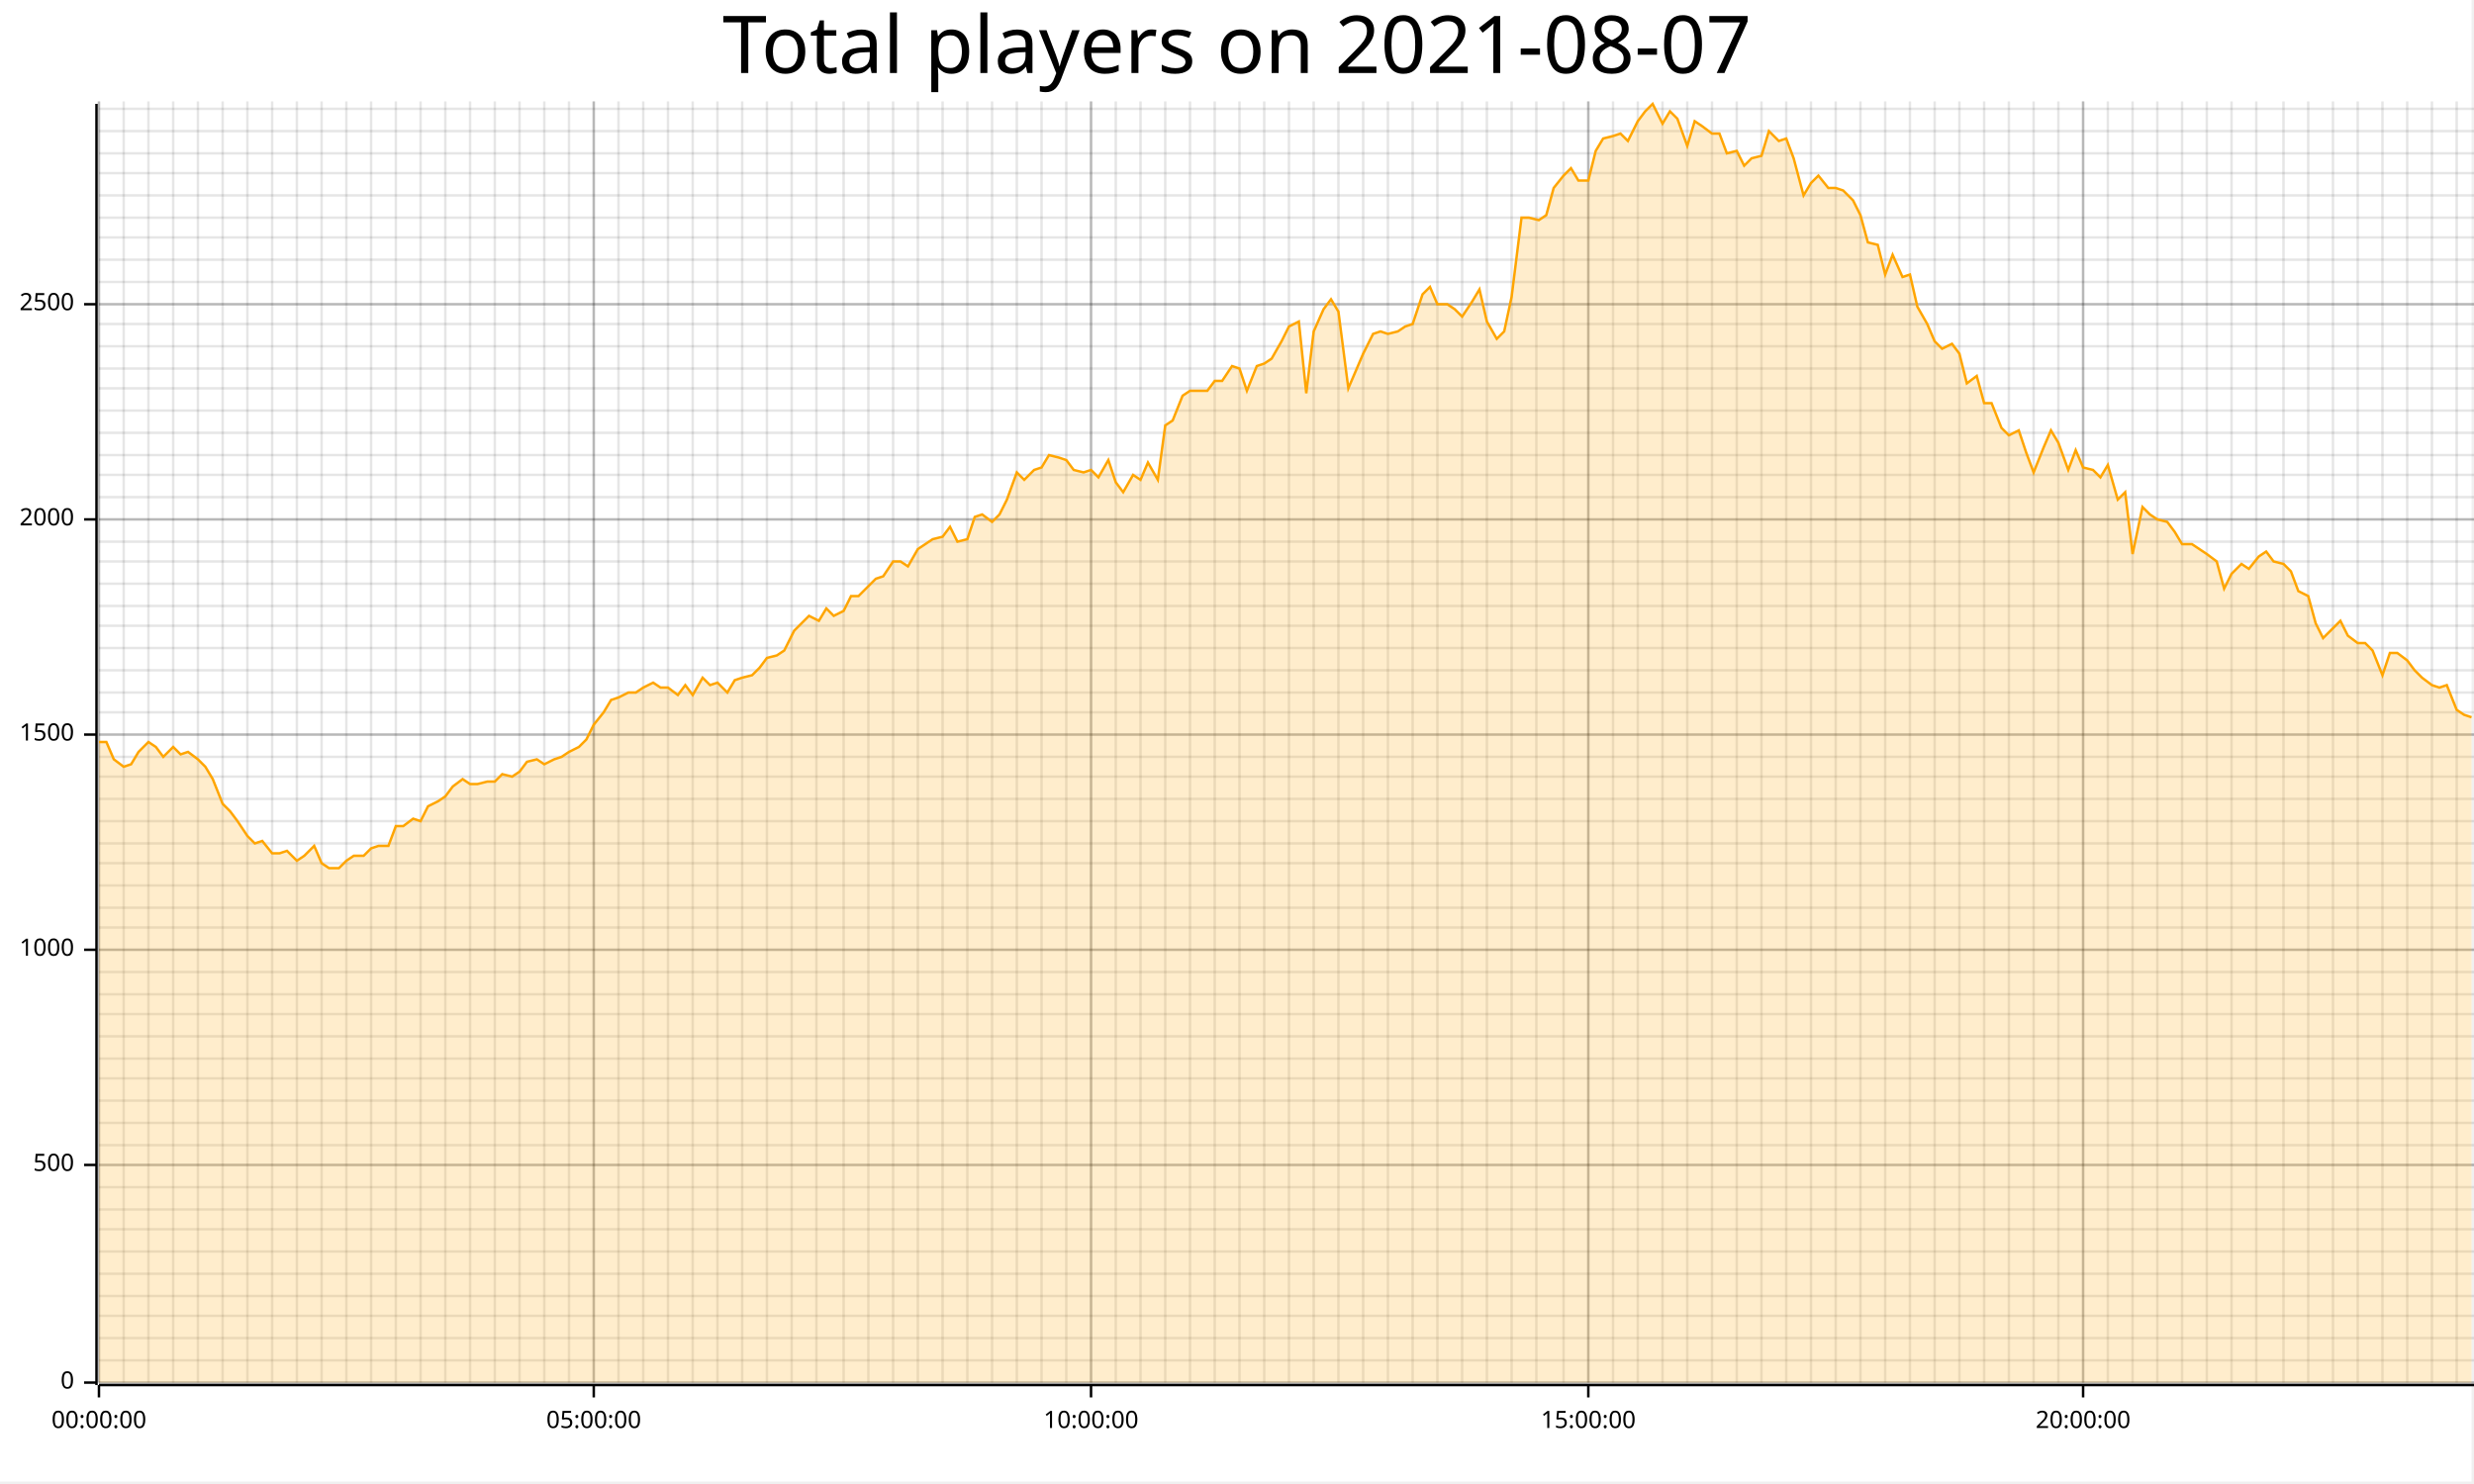
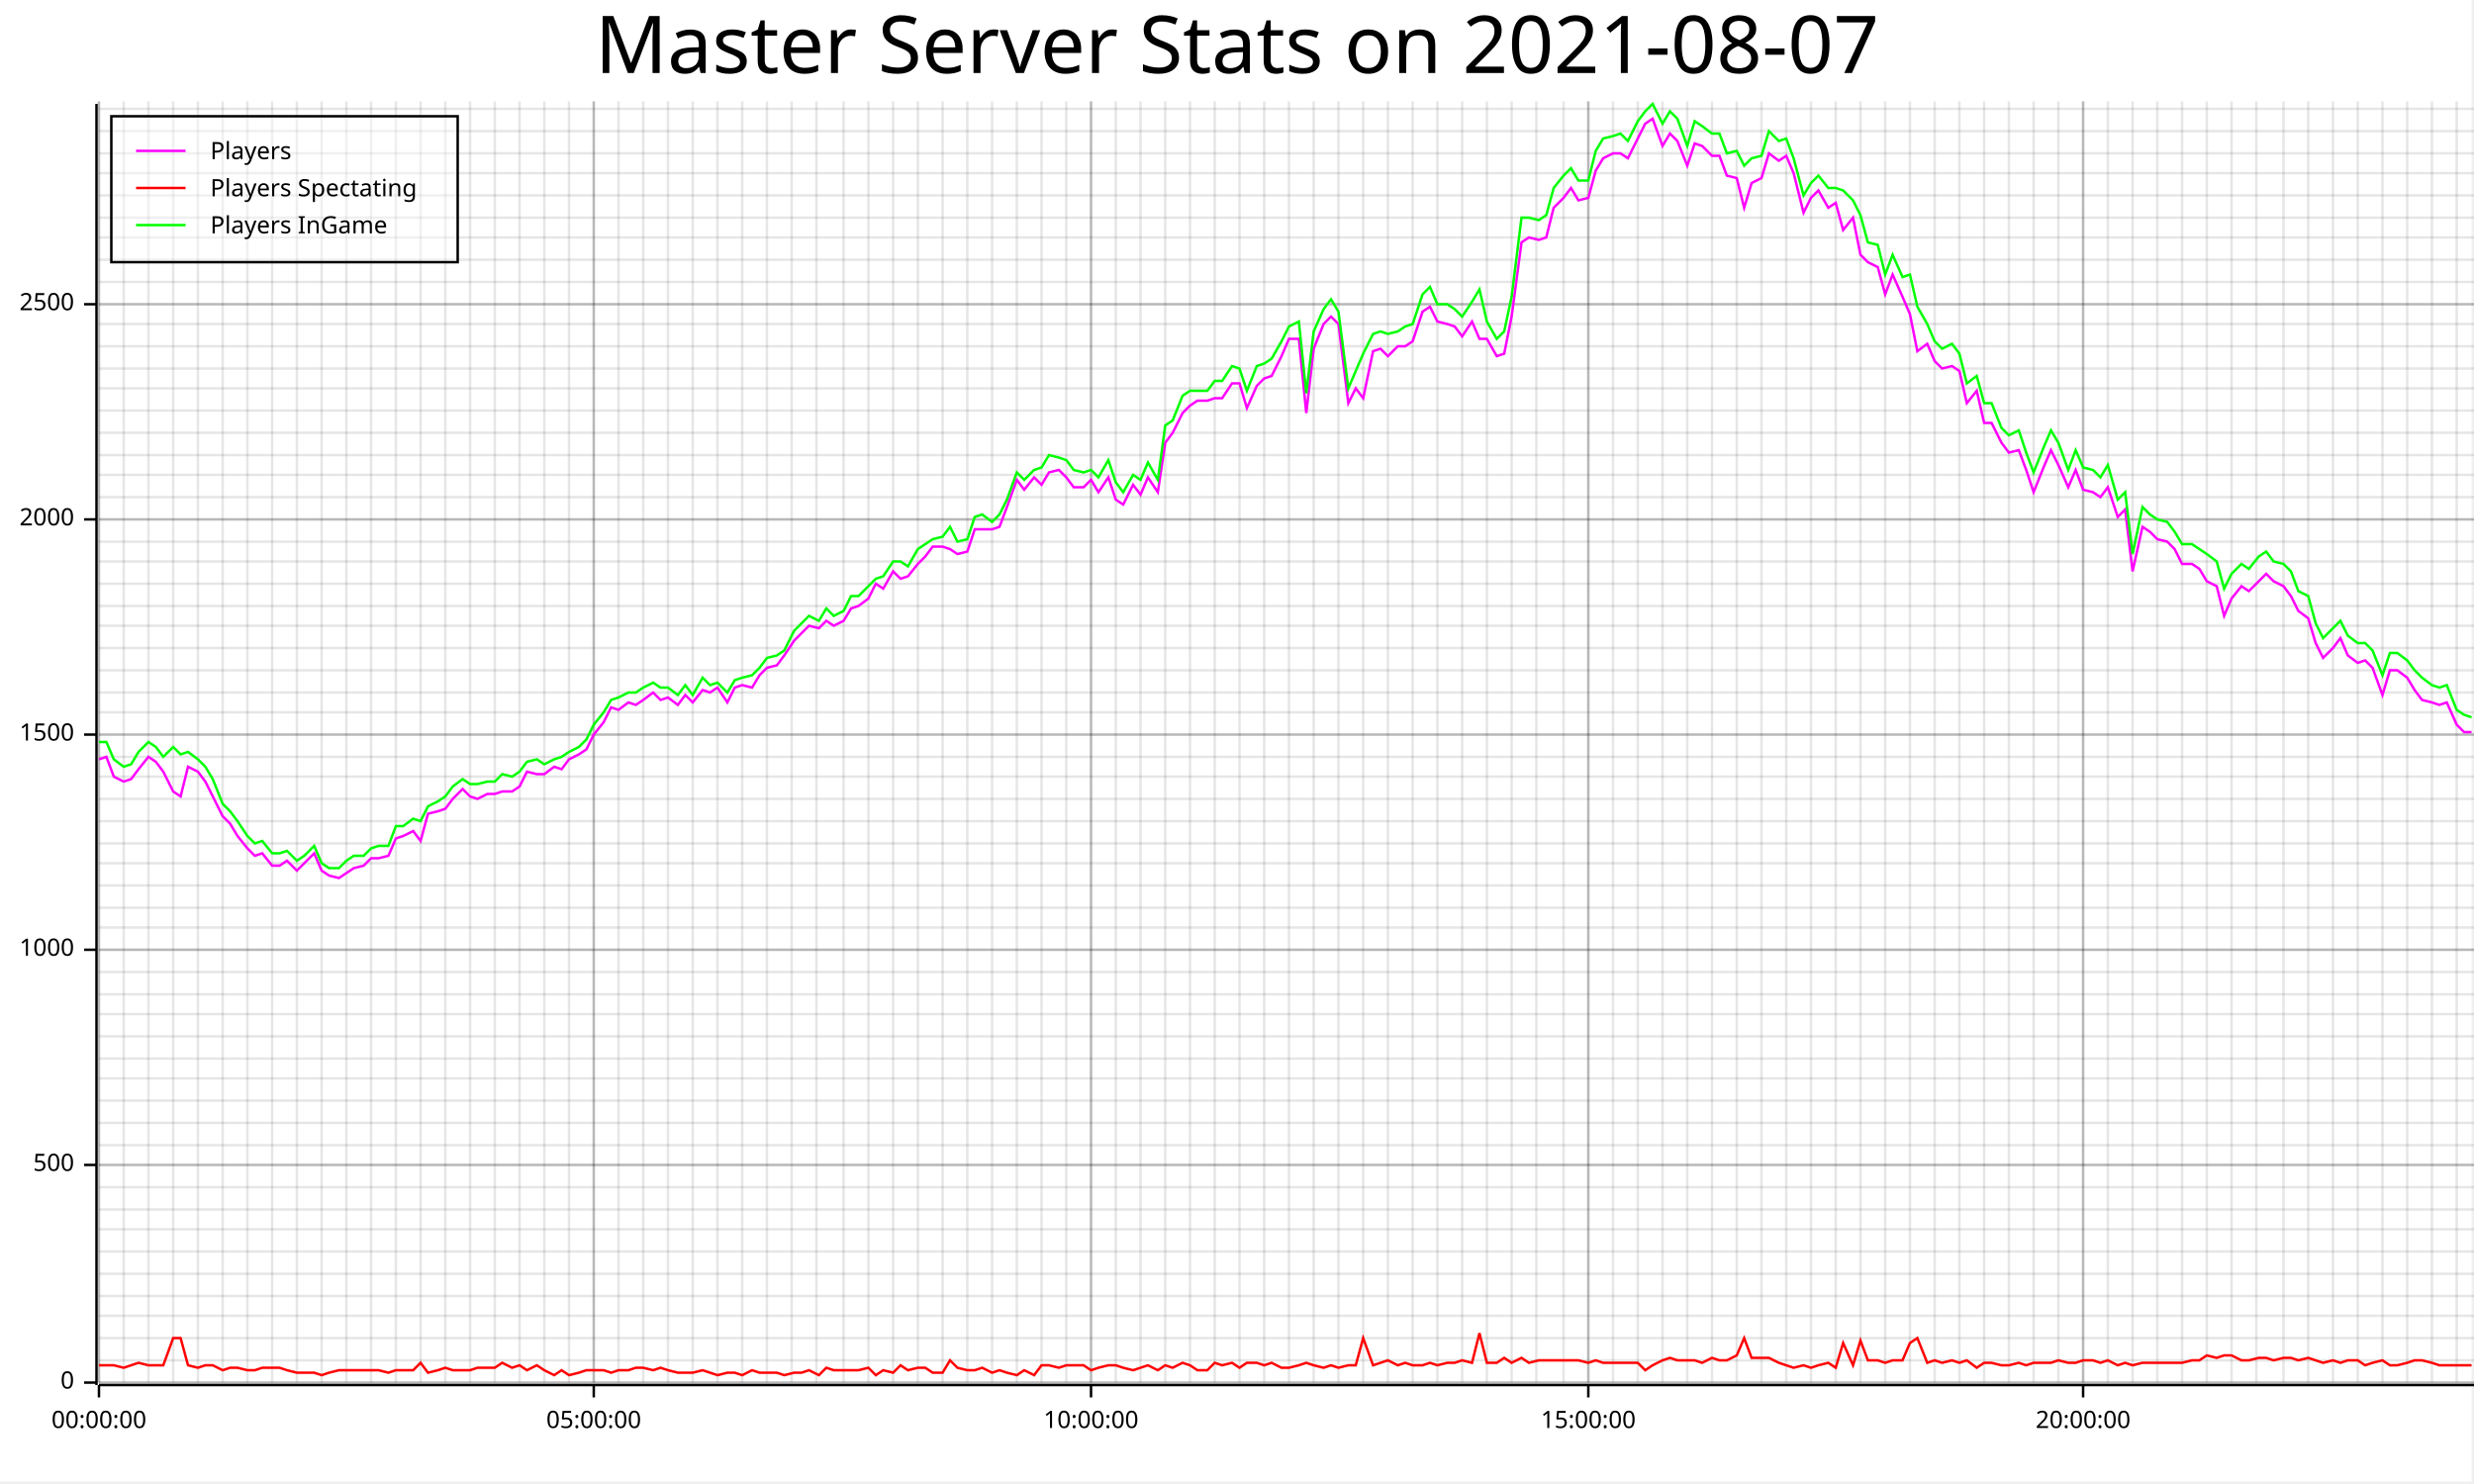
<svg xmlns="http://www.w3.org/2000/svg" width="1000" height="600" viewBox="0 0 1000 600">
  <rect x="0" y="0" width="999" height="599" opacity="1" fill="#FFFFFF" stroke="none" />
  <text x="500" y="5" dy="0.76em" text-anchor="middle" font-family="sans-serif" font-size="32.258" opacity="1" fill="#000000">
- Total players on 2021-08-07
+ Master Server Stats on 2021-08-07
</text>
  <line opacity="0.1" stroke="#000000" stroke-width="1" x1="40" y1="559" x2="40" y2="41" />
  <line opacity="0.1" stroke="#000000" stroke-width="1" x1="50" y1="559" x2="50" y2="41" />
  <line opacity="0.1" stroke="#000000" stroke-width="1" x1="60" y1="559" x2="60" y2="41" />
  <line opacity="0.1" stroke="#000000" stroke-width="1" x1="70" y1="559" x2="70" y2="41" />
  <line opacity="0.1" stroke="#000000" stroke-width="1" x1="80" y1="559" x2="80" y2="41" />
  <line opacity="0.1" stroke="#000000" stroke-width="1" x1="90" y1="559" x2="90" y2="41" />
  <line opacity="0.1" stroke="#000000" stroke-width="1" x1="100" y1="559" x2="100" y2="41" />
  <line opacity="0.1" stroke="#000000" stroke-width="1" x1="110" y1="559" x2="110" y2="41" />
  <line opacity="0.1" stroke="#000000" stroke-width="1" x1="120" y1="559" x2="120" y2="41" />
  <line opacity="0.1" stroke="#000000" stroke-width="1" x1="130" y1="559" x2="130" y2="41" />
  <line opacity="0.1" stroke="#000000" stroke-width="1" x1="140" y1="559" x2="140" y2="41" />
  <line opacity="0.1" stroke="#000000" stroke-width="1" x1="150" y1="559" x2="150" y2="41" />
  <line opacity="0.1" stroke="#000000" stroke-width="1" x1="160" y1="559" x2="160" y2="41" />
  <line opacity="0.1" stroke="#000000" stroke-width="1" x1="170" y1="559" x2="170" y2="41" />
  <line opacity="0.1" stroke="#000000" stroke-width="1" x1="180" y1="559" x2="180" y2="41" />
  <line opacity="0.1" stroke="#000000" stroke-width="1" x1="190" y1="559" x2="190" y2="41" />
  <line opacity="0.1" stroke="#000000" stroke-width="1" x1="200" y1="559" x2="200" y2="41" />
  <line opacity="0.1" stroke="#000000" stroke-width="1" x1="210" y1="559" x2="210" y2="41" />
  <line opacity="0.1" stroke="#000000" stroke-width="1" x1="220" y1="559" x2="220" y2="41" />
  <line opacity="0.1" stroke="#000000" stroke-width="1" x1="230" y1="559" x2="230" y2="41" />
  <line opacity="0.1" stroke="#000000" stroke-width="1" x1="240" y1="559" x2="240" y2="41" />
  <line opacity="0.1" stroke="#000000" stroke-width="1" x1="250" y1="559" x2="250" y2="41" />
  <line opacity="0.1" stroke="#000000" stroke-width="1" x1="260" y1="559" x2="260" y2="41" />
  <line opacity="0.1" stroke="#000000" stroke-width="1" x1="270" y1="559" x2="270" y2="41" />
  <line opacity="0.1" stroke="#000000" stroke-width="1" x1="280" y1="559" x2="280" y2="41" />
  <line opacity="0.1" stroke="#000000" stroke-width="1" x1="290" y1="559" x2="290" y2="41" />
  <line opacity="0.1" stroke="#000000" stroke-width="1" x1="300" y1="559" x2="300" y2="41" />
  <line opacity="0.1" stroke="#000000" stroke-width="1" x1="310" y1="559" x2="310" y2="41" />
  <line opacity="0.1" stroke="#000000" stroke-width="1" x1="320" y1="559" x2="320" y2="41" />
  <line opacity="0.1" stroke="#000000" stroke-width="1" x1="330" y1="559" x2="330" y2="41" />
  <line opacity="0.1" stroke="#000000" stroke-width="1" x1="341" y1="559" x2="341" y2="41" />
  <line opacity="0.1" stroke="#000000" stroke-width="1" x1="351" y1="559" x2="351" y2="41" />
  <line opacity="0.1" stroke="#000000" stroke-width="1" x1="361" y1="559" x2="361" y2="41" />
  <line opacity="0.1" stroke="#000000" stroke-width="1" x1="371" y1="559" x2="371" y2="41" />
  <line opacity="0.1" stroke="#000000" stroke-width="1" x1="381" y1="559" x2="381" y2="41" />
  <line opacity="0.1" stroke="#000000" stroke-width="1" x1="391" y1="559" x2="391" y2="41" />
  <line opacity="0.1" stroke="#000000" stroke-width="1" x1="401" y1="559" x2="401" y2="41" />
  <line opacity="0.1" stroke="#000000" stroke-width="1" x1="411" y1="559" x2="411" y2="41" />
  <line opacity="0.1" stroke="#000000" stroke-width="1" x1="421" y1="559" x2="421" y2="41" />
  <line opacity="0.1" stroke="#000000" stroke-width="1" x1="431" y1="559" x2="431" y2="41" />
  <line opacity="0.1" stroke="#000000" stroke-width="1" x1="441" y1="559" x2="441" y2="41" />
  <line opacity="0.1" stroke="#000000" stroke-width="1" x1="451" y1="559" x2="451" y2="41" />
  <line opacity="0.1" stroke="#000000" stroke-width="1" x1="461" y1="559" x2="461" y2="41" />
  <line opacity="0.1" stroke="#000000" stroke-width="1" x1="471" y1="559" x2="471" y2="41" />
  <line opacity="0.1" stroke="#000000" stroke-width="1" x1="481" y1="559" x2="481" y2="41" />
  <line opacity="0.1" stroke="#000000" stroke-width="1" x1="491" y1="559" x2="491" y2="41" />
  <line opacity="0.1" stroke="#000000" stroke-width="1" x1="501" y1="559" x2="501" y2="41" />
  <line opacity="0.1" stroke="#000000" stroke-width="1" x1="511" y1="559" x2="511" y2="41" />
  <line opacity="0.1" stroke="#000000" stroke-width="1" x1="521" y1="559" x2="521" y2="41" />
  <line opacity="0.1" stroke="#000000" stroke-width="1" x1="531" y1="559" x2="531" y2="41" />
  <line opacity="0.1" stroke="#000000" stroke-width="1" x1="541" y1="559" x2="541" y2="41" />
  <line opacity="0.1" stroke="#000000" stroke-width="1" x1="551" y1="559" x2="551" y2="41" />
  <line opacity="0.1" stroke="#000000" stroke-width="1" x1="561" y1="559" x2="561" y2="41" />
  <line opacity="0.1" stroke="#000000" stroke-width="1" x1="571" y1="559" x2="571" y2="41" />
  <line opacity="0.1" stroke="#000000" stroke-width="1" x1="581" y1="559" x2="581" y2="41" />
  <line opacity="0.1" stroke="#000000" stroke-width="1" x1="591" y1="559" x2="591" y2="41" />
  <line opacity="0.1" stroke="#000000" stroke-width="1" x1="601" y1="559" x2="601" y2="41" />
  <line opacity="0.1" stroke="#000000" stroke-width="1" x1="611" y1="559" x2="611" y2="41" />
  <line opacity="0.1" stroke="#000000" stroke-width="1" x1="621" y1="559" x2="621" y2="41" />
  <line opacity="0.1" stroke="#000000" stroke-width="1" x1="632" y1="559" x2="632" y2="41" />
  <line opacity="0.1" stroke="#000000" stroke-width="1" x1="642" y1="559" x2="642" y2="41" />
  <line opacity="0.1" stroke="#000000" stroke-width="1" x1="652" y1="559" x2="652" y2="41" />
  <line opacity="0.1" stroke="#000000" stroke-width="1" x1="662" y1="559" x2="662" y2="41" />
  <line opacity="0.1" stroke="#000000" stroke-width="1" x1="672" y1="559" x2="672" y2="41" />
  <line opacity="0.1" stroke="#000000" stroke-width="1" x1="682" y1="559" x2="682" y2="41" />
  <line opacity="0.1" stroke="#000000" stroke-width="1" x1="692" y1="559" x2="692" y2="41" />
  <line opacity="0.1" stroke="#000000" stroke-width="1" x1="702" y1="559" x2="702" y2="41" />
  <line opacity="0.1" stroke="#000000" stroke-width="1" x1="712" y1="559" x2="712" y2="41" />
  <line opacity="0.1" stroke="#000000" stroke-width="1" x1="722" y1="559" x2="722" y2="41" />
  <line opacity="0.1" stroke="#000000" stroke-width="1" x1="732" y1="559" x2="732" y2="41" />
  <line opacity="0.1" stroke="#000000" stroke-width="1" x1="742" y1="559" x2="742" y2="41" />
  <line opacity="0.1" stroke="#000000" stroke-width="1" x1="752" y1="559" x2="752" y2="41" />
  <line opacity="0.1" stroke="#000000" stroke-width="1" x1="762" y1="559" x2="762" y2="41" />
  <line opacity="0.1" stroke="#000000" stroke-width="1" x1="772" y1="559" x2="772" y2="41" />
  <line opacity="0.1" stroke="#000000" stroke-width="1" x1="782" y1="559" x2="782" y2="41" />
  <line opacity="0.1" stroke="#000000" stroke-width="1" x1="792" y1="559" x2="792" y2="41" />
  <line opacity="0.1" stroke="#000000" stroke-width="1" x1="802" y1="559" x2="802" y2="41" />
  <line opacity="0.1" stroke="#000000" stroke-width="1" x1="812" y1="559" x2="812" y2="41" />
  <line opacity="0.1" stroke="#000000" stroke-width="1" x1="822" y1="559" x2="822" y2="41" />
  <line opacity="0.1" stroke="#000000" stroke-width="1" x1="832" y1="559" x2="832" y2="41" />
  <line opacity="0.1" stroke="#000000" stroke-width="1" x1="842" y1="559" x2="842" y2="41" />
  <line opacity="0.1" stroke="#000000" stroke-width="1" x1="852" y1="559" x2="852" y2="41" />
  <line opacity="0.1" stroke="#000000" stroke-width="1" x1="862" y1="559" x2="862" y2="41" />
  <line opacity="0.1" stroke="#000000" stroke-width="1" x1="872" y1="559" x2="872" y2="41" />
  <line opacity="0.1" stroke="#000000" stroke-width="1" x1="882" y1="559" x2="882" y2="41" />
  <line opacity="0.1" stroke="#000000" stroke-width="1" x1="892" y1="559" x2="892" y2="41" />
  <line opacity="0.1" stroke="#000000" stroke-width="1" x1="902" y1="559" x2="902" y2="41" />
  <line opacity="0.1" stroke="#000000" stroke-width="1" x1="912" y1="559" x2="912" y2="41" />
  <line opacity="0.1" stroke="#000000" stroke-width="1" x1="923" y1="559" x2="923" y2="41" />
  <line opacity="0.1" stroke="#000000" stroke-width="1" x1="933" y1="559" x2="933" y2="41" />
  <line opacity="0.1" stroke="#000000" stroke-width="1" x1="943" y1="559" x2="943" y2="41" />
  <line opacity="0.1" stroke="#000000" stroke-width="1" x1="953" y1="559" x2="953" y2="41" />
  <line opacity="0.1" stroke="#000000" stroke-width="1" x1="963" y1="559" x2="963" y2="41" />
  <line opacity="0.1" stroke="#000000" stroke-width="1" x1="973" y1="559" x2="973" y2="41" />
  <line opacity="0.1" stroke="#000000" stroke-width="1" x1="983" y1="559" x2="983" y2="41" />
  <line opacity="0.1" stroke="#000000" stroke-width="1" x1="993" y1="559" x2="993" y2="41" />
  <line opacity="0.1" stroke="#000000" stroke-width="1" x1="40" y1="559" x2="1000" y2="559" />
  <line opacity="0.1" stroke="#000000" stroke-width="1" x1="40" y1="550" x2="1000" y2="550" />
  <line opacity="0.1" stroke="#000000" stroke-width="1" x1="40" y1="541" x2="1000" y2="541" />
  <line opacity="0.1" stroke="#000000" stroke-width="1" x1="40" y1="532" x2="1000" y2="532" />
  <line opacity="0.1" stroke="#000000" stroke-width="1" x1="40" y1="524" x2="1000" y2="524" />
  <line opacity="0.1" stroke="#000000" stroke-width="1" x1="40" y1="515" x2="1000" y2="515" />
  <line opacity="0.1" stroke="#000000" stroke-width="1" x1="40" y1="506" x2="1000" y2="506" />
  <line opacity="0.1" stroke="#000000" stroke-width="1" x1="40" y1="497" x2="1000" y2="497" />
  <line opacity="0.1" stroke="#000000" stroke-width="1" x1="40" y1="489" x2="1000" y2="489" />
  <line opacity="0.1" stroke="#000000" stroke-width="1" x1="40" y1="480" x2="1000" y2="480" />
  <line opacity="0.1" stroke="#000000" stroke-width="1" x1="40" y1="471" x2="1000" y2="471" />
  <line opacity="0.1" stroke="#000000" stroke-width="1" x1="40" y1="463" x2="1000" y2="463" />
  <line opacity="0.1" stroke="#000000" stroke-width="1" x1="40" y1="454" x2="1000" y2="454" />
  <line opacity="0.1" stroke="#000000" stroke-width="1" x1="40" y1="445" x2="1000" y2="445" />
  <line opacity="0.1" stroke="#000000" stroke-width="1" x1="40" y1="436" x2="1000" y2="436" />
  <line opacity="0.1" stroke="#000000" stroke-width="1" x1="40" y1="428" x2="1000" y2="428" />
  <line opacity="0.1" stroke="#000000" stroke-width="1" x1="40" y1="419" x2="1000" y2="419" />
  <line opacity="0.1" stroke="#000000" stroke-width="1" x1="40" y1="410" x2="1000" y2="410" />
  <line opacity="0.1" stroke="#000000" stroke-width="1" x1="40" y1="402" x2="1000" y2="402" />
  <line opacity="0.1" stroke="#000000" stroke-width="1" x1="40" y1="393" x2="1000" y2="393" />
  <line opacity="0.1" stroke="#000000" stroke-width="1" x1="40" y1="384" x2="1000" y2="384" />
  <line opacity="0.1" stroke="#000000" stroke-width="1" x1="40" y1="375" x2="1000" y2="375" />
  <line opacity="0.1" stroke="#000000" stroke-width="1" x1="40" y1="367" x2="1000" y2="367" />
  <line opacity="0.1" stroke="#000000" stroke-width="1" x1="40" y1="358" x2="1000" y2="358" />
  <line opacity="0.1" stroke="#000000" stroke-width="1" x1="40" y1="349" x2="1000" y2="349" />
  <line opacity="0.1" stroke="#000000" stroke-width="1" x1="40" y1="341" x2="1000" y2="341" />
  <line opacity="0.1" stroke="#000000" stroke-width="1" x1="40" y1="332" x2="1000" y2="332" />
  <line opacity="0.1" stroke="#000000" stroke-width="1" x1="40" y1="323" x2="1000" y2="323" />
  <line opacity="0.1" stroke="#000000" stroke-width="1" x1="40" y1="314" x2="1000" y2="314" />
  <line opacity="0.1" stroke="#000000" stroke-width="1" x1="40" y1="306" x2="1000" y2="306" />
  <line opacity="0.1" stroke="#000000" stroke-width="1" x1="40" y1="297" x2="1000" y2="297" />
  <line opacity="0.1" stroke="#000000" stroke-width="1" x1="40" y1="288" x2="1000" y2="288" />
  <line opacity="0.1" stroke="#000000" stroke-width="1" x1="40" y1="280" x2="1000" y2="280" />
  <line opacity="0.1" stroke="#000000" stroke-width="1" x1="40" y1="271" x2="1000" y2="271" />
  <line opacity="0.1" stroke="#000000" stroke-width="1" x1="40" y1="262" x2="1000" y2="262" />
  <line opacity="0.1" stroke="#000000" stroke-width="1" x1="40" y1="253" x2="1000" y2="253" />
  <line opacity="0.1" stroke="#000000" stroke-width="1" x1="40" y1="245" x2="1000" y2="245" />
  <line opacity="0.1" stroke="#000000" stroke-width="1" x1="40" y1="236" x2="1000" y2="236" />
  <line opacity="0.1" stroke="#000000" stroke-width="1" x1="40" y1="227" x2="1000" y2="227" />
  <line opacity="0.1" stroke="#000000" stroke-width="1" x1="40" y1="219" x2="1000" y2="219" />
  <line opacity="0.1" stroke="#000000" stroke-width="1" x1="40" y1="210" x2="1000" y2="210" />
  <line opacity="0.1" stroke="#000000" stroke-width="1" x1="40" y1="201" x2="1000" y2="201" />
  <line opacity="0.1" stroke="#000000" stroke-width="1" x1="40" y1="192" x2="1000" y2="192" />
  <line opacity="0.1" stroke="#000000" stroke-width="1" x1="40" y1="184" x2="1000" y2="184" />
  <line opacity="0.1" stroke="#000000" stroke-width="1" x1="40" y1="175" x2="1000" y2="175" />
  <line opacity="0.1" stroke="#000000" stroke-width="1" x1="40" y1="166" x2="1000" y2="166" />
  <line opacity="0.1" stroke="#000000" stroke-width="1" x1="40" y1="157" x2="1000" y2="157" />
  <line opacity="0.1" stroke="#000000" stroke-width="1" x1="40" y1="149" x2="1000" y2="149" />
  <line opacity="0.1" stroke="#000000" stroke-width="1" x1="40" y1="140" x2="1000" y2="140" />
  <line opacity="0.1" stroke="#000000" stroke-width="1" x1="40" y1="131" x2="1000" y2="131" />
  <line opacity="0.1" stroke="#000000" stroke-width="1" x1="40" y1="123" x2="1000" y2="123" />
  <line opacity="0.1" stroke="#000000" stroke-width="1" x1="40" y1="114" x2="1000" y2="114" />
  <line opacity="0.1" stroke="#000000" stroke-width="1" x1="40" y1="105" x2="1000" y2="105" />
  <line opacity="0.1" stroke="#000000" stroke-width="1" x1="40" y1="96" x2="1000" y2="96" />
  <line opacity="0.1" stroke="#000000" stroke-width="1" x1="40" y1="88" x2="1000" y2="88" />
  <line opacity="0.1" stroke="#000000" stroke-width="1" x1="40" y1="79" x2="1000" y2="79" />
  <line opacity="0.1" stroke="#000000" stroke-width="1" x1="40" y1="70" x2="1000" y2="70" />
  <line opacity="0.1" stroke="#000000" stroke-width="1" x1="40" y1="62" x2="1000" y2="62" />
  <line opacity="0.1" stroke="#000000" stroke-width="1" x1="40" y1="53" x2="1000" y2="53" />
  <line opacity="0.1" stroke="#000000" stroke-width="1" x1="40" y1="44" x2="1000" y2="44" />
  <line opacity="0.2" stroke="#000000" stroke-width="1" x1="40" y1="559" x2="40" y2="41" />
  <line opacity="0.2" stroke="#000000" stroke-width="1" x1="240" y1="559" x2="240" y2="41" />
  <line opacity="0.2" stroke="#000000" stroke-width="1" x1="441" y1="559" x2="441" y2="41" />
  <line opacity="0.2" stroke="#000000" stroke-width="1" x1="642" y1="559" x2="642" y2="41" />
  <line opacity="0.2" stroke="#000000" stroke-width="1" x1="842" y1="559" x2="842" y2="41" />
  <line opacity="0.2" stroke="#000000" stroke-width="1" x1="40" y1="559" x2="1000" y2="559" />
  <line opacity="0.2" stroke="#000000" stroke-width="1" x1="40" y1="471" x2="1000" y2="471" />
  <line opacity="0.2" stroke="#000000" stroke-width="1" x1="40" y1="384" x2="1000" y2="384" />
  <line opacity="0.2" stroke="#000000" stroke-width="1" x1="40" y1="297" x2="1000" y2="297" />
  <line opacity="0.2" stroke="#000000" stroke-width="1" x1="40" y1="210" x2="1000" y2="210" />
  <line opacity="0.2" stroke="#000000" stroke-width="1" x1="40" y1="123" x2="1000" y2="123" />
  <polyline fill="none" opacity="1" stroke="#000000" stroke-width="1" points="39,42 39,560 " />
  <text x="30" y="559" dy="0.5ex" text-anchor="end" font-family="sans-serif" font-size="9.677" opacity="1" fill="#000000">
0
</text>
  <polyline fill="none" opacity="1" stroke="#000000" stroke-width="1" points="34,559 39,559 " />
  <text x="30" y="471" dy="0.5ex" text-anchor="end" font-family="sans-serif" font-size="9.677" opacity="1" fill="#000000">
500
</text>
  <polyline fill="none" opacity="1" stroke="#000000" stroke-width="1" points="34,471 39,471 " />
  <text x="30" y="384" dy="0.5ex" text-anchor="end" font-family="sans-serif" font-size="9.677" opacity="1" fill="#000000">
1000
</text>
  <polyline fill="none" opacity="1" stroke="#000000" stroke-width="1" points="34,384 39,384 " />
  <text x="30" y="297" dy="0.5ex" text-anchor="end" font-family="sans-serif" font-size="9.677" opacity="1" fill="#000000">
1500
</text>
  <polyline fill="none" opacity="1" stroke="#000000" stroke-width="1" points="34,297 39,297 " />
  <text x="30" y="210" dy="0.5ex" text-anchor="end" font-family="sans-serif" font-size="9.677" opacity="1" fill="#000000">
2000
</text>
  <polyline fill="none" opacity="1" stroke="#000000" stroke-width="1" points="34,210 39,210 " />
  <text x="30" y="123" dy="0.5ex" text-anchor="end" font-family="sans-serif" font-size="9.677" opacity="1" fill="#000000">
2500
</text>
  <polyline fill="none" opacity="1" stroke="#000000" stroke-width="1" points="34,123 39,123 " />
  <polyline fill="none" opacity="1" stroke="#000000" stroke-width="1" points="40,560 1000,560 " />
  <text x="40" y="570" dy="0.76em" text-anchor="middle" font-family="sans-serif" font-size="9.677" opacity="1" fill="#000000">
00:00:00
</text>
  <polyline fill="none" opacity="1" stroke="#000000" stroke-width="1" points="40,560 40,565 " />
  <text x="240" y="570" dy="0.76em" text-anchor="middle" font-family="sans-serif" font-size="9.677" opacity="1" fill="#000000">
05:00:00
</text>
  <polyline fill="none" opacity="1" stroke="#000000" stroke-width="1" points="240,560 240,565 " />
  <text x="441" y="570" dy="0.76em" text-anchor="middle" font-family="sans-serif" font-size="9.677" opacity="1" fill="#000000">
10:00:00
</text>
  <polyline fill="none" opacity="1" stroke="#000000" stroke-width="1" points="441,560 441,565 " />
  <text x="642" y="570" dy="0.76em" text-anchor="middle" font-family="sans-serif" font-size="9.677" opacity="1" fill="#000000">
15:00:00
</text>
  <polyline fill="none" opacity="1" stroke="#000000" stroke-width="1" points="642,560 642,565 " />
  <text x="842" y="570" dy="0.76em" text-anchor="middle" font-family="sans-serif" font-size="9.677" opacity="1" fill="#000000">
20:00:00
</text>
  <polyline fill="none" opacity="1" stroke="#000000" stroke-width="1" points="842,560 842,565 " />
-   <polygon opacity="0.2" fill="#FFA500" points="40,300 43,300 46,307 50,310 53,309 56,304 60,300 63,302 66,306 70,302 73,305 76,304 80,307 83,310 86,315 90,325 93,328 96,332 100,338 103,341 106,340 110,345 113,345 116,344 120,348 123,346 127,342 130,349 133,351 137,351 140,348 143,346 147,346 150,343 153,342 157,342 160,334 163,334 167,331 170,332 173,326 177,324 180,322 183,318 187,315 190,317 193,317 197,316 200,316 203,313 207,314 210,312 213,308 217,307 220,309 224,307 227,306 230,304 234,302 237,299 240,293 244,288 247,283 250,282 254,280 257,280 260,278 264,276 267,278 270,278 274,281 277,277 280,281 284,274 287,277 290,276 294,280 297,275 300,274 304,273 307,270 310,266 314,265 317,263 321,255 324,252 327,249 331,251 334,246 337,249 341,247 344,241 347,241 351,237 354,234 357,233 361,227 364,227 367,229 371,222 374,220 377,218 381,217 384,213 387,219 391,218 394,209 397,208 401,211 404,208 407,202 411,191 414,194 418,190 421,189 424,184 428,185 431,186 434,190 438,191 441,190 444,193 448,186 451,195 454,199 458,192 461,194 464,187 468,194 471,172 474,170 478,160 481,158 484,158 488,158 491,154 494,154 498,148 501,149 504,158 508,148 511,147 514,145 518,138 521,132 525,130 528,159 531,134 535,125 538,121 541,126 545,157 548,150 551,143 555,135 558,134 561,135 565,134 568,132 571,131 575,119 578,116 581,123 585,123 588,125 591,128 595,122 598,117 601,130 605,137 608,134 611,120 615,88 618,88 622,89 625,87 628,76 632,71 635,68 638,73 642,73 645,61 648,56 652,55 655,54 658,57 662,49 665,45 668,42 672,50 675,45 678,48 682,59 685,49 688,51 692,54 695,54 698,62 702,61 705,67 708,64 712,63 715,53 719,57 722,56 725,64 729,79 732,74 735,71 739,76 742,76 745,77 749,81 752,87 755,98 759,99 762,111 765,103 769,112 772,111 775,124 779,131 782,138 785,141 789,139 792,143 795,155 799,152 802,163 805,163 809,173 812,176 816,174 819,183 822,191 826,181 829,174 832,179 836,190 839,182 842,189 846,190 849,193 852,188 856,202 859,199 862,224 866,205 869,208 872,210 876,211 879,215 882,220 886,220 889,222 892,224 896,227 899,238 902,232 906,228 909,230 913,225 916,223 919,227 923,228 926,231 929,239 933,241 936,252 939,258 943,254 946,251 949,257 953,260 956,260 959,263 963,273 966,264 969,264 973,267 976,271 979,274 983,277 986,278 989,277 993,287 996,289 999,290 999,559 40,559 " />
-   <polyline fill="none" opacity="1" stroke="#FFA500" stroke-width="1" points="40,300 43,300 46,307 50,310 53,309 56,304 60,300 63,302 66,306 70,302 73,305 76,304 80,307 83,310 86,315 90,325 93,328 96,332 100,338 103,341 106,340 110,345 113,345 116,344 120,348 123,346 127,342 130,349 133,351 137,351 140,348 143,346 147,346 150,343 153,342 157,342 160,334 163,334 167,331 170,332 173,326 177,324 180,322 183,318 187,315 190,317 193,317 197,316 200,316 203,313 207,314 210,312 213,308 217,307 220,309 224,307 227,306 230,304 234,302 237,299 240,293 244,288 247,283 250,282 254,280 257,280 260,278 264,276 267,278 270,278 274,281 277,277 280,281 284,274 287,277 290,276 294,280 297,275 300,274 304,273 307,270 310,266 314,265 317,263 321,255 324,252 327,249 331,251 334,246 337,249 341,247 344,241 347,241 351,237 354,234 357,233 361,227 364,227 367,229 371,222 374,220 377,218 381,217 384,213 387,219 391,218 394,209 397,208 401,211 404,208 407,202 411,191 414,194 418,190 421,189 424,184 428,185 431,186 434,190 438,191 441,190 444,193 448,186 451,195 454,199 458,192 461,194 464,187 468,194 471,172 474,170 478,160 481,158 484,158 488,158 491,154 494,154 498,148 501,149 504,158 508,148 511,147 514,145 518,138 521,132 525,130 528,159 531,134 535,125 538,121 541,126 545,157 548,150 551,143 555,135 558,134 561,135 565,134 568,132 571,131 575,119 578,116 581,123 585,123 588,125 591,128 595,122 598,117 601,130 605,137 608,134 611,120 615,88 618,88 622,89 625,87 628,76 632,71 635,68 638,73 642,73 645,61 648,56 652,55 655,54 658,57 662,49 665,45 668,42 672,50 675,45 678,48 682,59 685,49 688,51 692,54 695,54 698,62 702,61 705,67 708,64 712,63 715,53 719,57 722,56 725,64 729,79 732,74 735,71 739,76 742,76 745,77 749,81 752,87 755,98 759,99 762,111 765,103 769,112 772,111 775,124 779,131 782,138 785,141 789,139 792,143 795,155 799,152 802,163 805,163 809,173 812,176 816,174 819,183 822,191 826,181 829,174 832,179 836,190 839,182 842,189 846,190 849,193 852,188 856,202 859,199 862,224 866,205 869,208 872,210 876,211 879,215 882,220 886,220 889,222 892,224 896,227 899,238 902,232 906,228 909,230 913,225 916,223 919,227 923,228 926,231 929,239 933,241 936,252 939,258 943,254 946,251 949,257 953,260 956,260 959,263 963,273 966,264 969,264 973,267 976,271 979,274 983,277 986,278 989,277 993,287 996,289 999,290 " />
+   <polyline fill="none" opacity="1" stroke="#FF00FF" stroke-width="1" points="40,307 43,306 46,314 50,316 53,315 56,311 60,306 63,308 66,312 70,320 73,322 76,310 80,312 83,316 86,322 90,330 93,333 96,338 100,343 103,346 106,345 110,350 113,350 116,348 120,352 123,349 127,345 130,352 133,354 137,355 140,353 143,351 147,350 150,347 153,347 157,346 160,339 163,338 167,336 170,340 173,329 177,328 180,327 183,323 187,319 190,322 193,323 197,321 200,321 203,320 207,320 210,318 213,312 217,313 220,313 224,310 227,311 230,307 234,305 237,303 240,297 244,292 247,286 250,287 254,284 257,285 260,283 264,280 267,283 270,282 274,285 277,281 280,284 284,279 287,280 290,278 294,284 297,278 300,277 304,278 307,273 310,270 314,269 317,265 321,259 324,256 327,253 331,254 334,251 337,253 341,251 344,246 347,245 351,242 354,236 357,238 361,231 364,234 367,233 371,228 374,225 377,221 381,221 384,222 387,224 391,223 394,214 397,214 401,214 404,213 407,205 411,194 414,198 418,193 421,196 424,191 428,190 431,193 434,197 438,197 441,194 444,199 448,193 451,202 454,204 458,196 461,200 464,193 468,199 471,179 474,175 478,167 481,164 484,162 488,162 491,161 494,161 498,155 501,155 504,165 508,156 511,153 514,152 518,144 521,137 525,137 528,167 531,141 535,131 538,128 541,131 545,163 548,157 551,161 555,142 558,141 561,144 565,140 568,140 571,138 575,126 578,124 581,130 585,131 588,132 591,136 595,130 598,137 601,137 605,144 608,143 611,128 615,98 618,96 622,97 625,96 628,84 632,80 635,76 638,81 642,80 645,69 648,64 652,62 655,62 658,64 662,56 665,50 668,48 672,59 675,54 678,57 682,67 685,58 688,59 692,63 695,63 698,71 702,72 705,84 708,74 712,72 715,62 719,65 722,63 725,70 729,86 732,80 735,77 739,84 742,82 745,93 749,88 752,103 755,106 759,108 762,119 765,111 769,120 772,127 775,142 779,139 782,146 785,149 789,148 792,150 795,163 799,158 802,171 805,171 809,179 812,183 816,182 819,190 822,199 826,189 829,182 832,188 836,197 839,190 842,198 846,199 849,201 852,197 856,209 859,206 862,231 866,213 869,215 872,218 876,219 879,222 882,228 886,228 889,230 892,235 896,237 899,249 902,242 906,237 909,239 913,235 916,232 919,235 923,237 926,241 929,247 933,250 936,260 939,266 943,262 946,258 949,265 953,268 956,267 959,270 963,281 966,271 969,271 973,274 976,279 979,283 983,284 986,285 989,284 993,293 996,296 999,296 " />
+   <polyline fill="none" opacity="1" stroke="#FF0000" stroke-width="1" points="40,552 43,552 46,552 50,553 53,552 56,551 60,552 63,552 66,552 70,541 73,541 76,552 80,553 83,552 86,552 90,554 93,553 96,553 100,554 103,554 106,553 110,553 113,553 116,554 120,555 123,555 127,555 130,556 133,555 137,554 140,554 143,554 147,554 150,554 153,554 157,555 160,554 163,554 167,554 170,551 173,555 177,554 180,553 183,554 187,554 190,554 193,553 197,553 200,553 203,551 207,553 210,552 213,554 217,552 220,554 224,556 227,554 230,556 234,555 237,554 240,554 244,554 247,555 250,554 254,554 257,553 260,553 264,554 267,553 270,554 274,555 277,555 280,555 284,554 287,555 290,556 294,555 297,555 300,556 304,554 307,555 310,555 314,555 317,556 321,555 324,555 327,554 331,556 334,553 337,554 341,554 344,554 347,554 351,553 354,556 357,554 361,555 364,552 367,554 371,553 374,553 377,555 381,555 384,550 387,553 391,554 394,554 397,553 401,555 404,554 407,555 411,556 414,554 418,556 421,552 424,552 428,553 431,552 434,552 438,552 441,554 444,553 448,552 451,552 454,553 458,554 461,553 464,552 468,554 471,552 474,553 478,551 481,552 484,554 488,554 491,551 494,552 498,551 501,553 504,551 508,551 511,552 514,551 518,553 521,553 525,552 528,551 531,552 535,553 538,552 541,553 545,552 548,552 551,541 555,552 558,551 561,550 565,552 568,551 571,552 575,552 578,551 581,552 585,551 588,551 591,550 595,551 598,539 601,551 605,551 608,549 611,551 615,549 618,551 622,550 625,550 628,550 632,550 635,550 638,550 642,551 645,550 648,551 652,551 655,551 658,551 662,551 665,554 668,552 672,550 675,549 678,550 682,550 685,550 688,551 692,549 695,550 698,550 702,548 705,541 708,549 712,549 715,549 719,551 722,552 725,553 729,552 732,553 735,552 739,551 742,553 745,543 749,552 752,542 755,550 759,550 762,551 765,550 769,550 772,543 775,541 779,551 782,550 785,551 789,550 792,551 795,550 799,553 802,551 805,551 809,552 812,552 816,551 819,552 822,551 826,551 829,551 832,550 836,551 839,551 842,550 846,550 849,551 852,550 856,552 859,551 862,552 866,551 869,551 872,551 876,551 879,551 882,551 886,550 889,550 892,548 896,549 899,548 902,548 906,550 909,550 913,549 916,549 919,550 923,549 926,549 929,550 933,549 936,550 939,551 943,550 946,551 949,550 953,550 956,552 959,551 963,550 966,552 969,552 973,551 976,550 979,550 983,551 986,552 989,552 993,552 996,552 999,552 " />
+   <polyline fill="none" opacity="1" stroke="#00FF00" stroke-width="1" points="40,300 43,300 46,307 50,310 53,309 56,304 60,300 63,302 66,306 70,302 73,305 76,304 80,307 83,310 86,315 90,325 93,328 96,332 100,338 103,341 106,340 110,345 113,345 116,344 120,348 123,346 127,342 130,349 133,351 137,351 140,348 143,346 147,346 150,343 153,342 157,342 160,334 163,334 167,331 170,332 173,326 177,324 180,322 183,318 187,315 190,317 193,317 197,316 200,316 203,313 207,314 210,312 213,308 217,307 220,309 224,307 227,306 230,304 234,302 237,299 240,293 244,288 247,283 250,282 254,280 257,280 260,278 264,276 267,278 270,278 274,281 277,277 280,281 284,274 287,277 290,276 294,280 297,275 300,274 304,273 307,270 310,266 314,265 317,263 321,255 324,252 327,249 331,251 334,246 337,249 341,247 344,241 347,241 351,237 354,234 357,233 361,227 364,227 367,229 371,222 374,220 377,218 381,217 384,213 387,219 391,218 394,209 397,208 401,211 404,208 407,202 411,191 414,194 418,190 421,189 424,184 428,185 431,186 434,190 438,191 441,190 444,193 448,186 451,195 454,199 458,192 461,194 464,187 468,194 471,172 474,170 478,160 481,158 484,158 488,158 491,154 494,154 498,148 501,149 504,158 508,148 511,147 514,145 518,138 521,132 525,130 528,159 531,134 535,125 538,121 541,126 545,157 548,150 551,143 555,135 558,134 561,135 565,134 568,132 571,131 575,119 578,116 581,123 585,123 588,125 591,128 595,122 598,117 601,130 605,137 608,134 611,120 615,88 618,88 622,89 625,87 628,76 632,71 635,68 638,73 642,73 645,61 648,56 652,55 655,54 658,57 662,49 665,45 668,42 672,50 675,45 678,48 682,59 685,49 688,51 692,54 695,54 698,62 702,61 705,67 708,64 712,63 715,53 719,57 722,56 725,64 729,79 732,74 735,71 739,76 742,76 745,77 749,81 752,87 755,98 759,99 762,111 765,103 769,112 772,111 775,124 779,131 782,138 785,141 789,139 792,143 795,155 799,152 802,163 805,163 809,173 812,176 816,174 819,183 822,191 826,181 829,174 832,179 836,190 839,182 842,189 846,190 849,193 852,188 856,202 859,199 862,224 866,205 869,208 872,210 876,211 879,215 882,220 886,220 889,222 892,224 896,227 899,238 902,232 906,228 909,230 913,225 916,223 919,227 923,228 926,231 929,239 933,241 936,252 939,258 943,254 946,251 949,257 953,260 956,260 959,263 963,273 966,264 969,264 973,267 976,271 979,274 983,277 986,278 989,277 993,287 996,289 999,290 " />
+   <rect x="45" y="47" width="140" height="59" opacity="0.4" fill="#FFFFFF" stroke="none" />
+   <rect x="45" y="47" width="140" height="59" opacity="1" fill="none" stroke="#000000" />
+   <text x="85" y="57" dy="0.76em" text-anchor="start" font-family="sans-serif" font-size="9.677" opacity="1" fill="#000000">
+ Players
+ </text>
+   <text x="85" y="72" dy="0.76em" text-anchor="start" font-family="sans-serif" font-size="9.677" opacity="1" fill="#000000">
+ Players Spectating
+ </text>
+   <text x="85" y="87" dy="0.76em" text-anchor="start" font-family="sans-serif" font-size="9.677" opacity="1" fill="#000000">
+ Players InGame
+ </text>
+   <polyline fill="none" opacity="1" stroke="#FF00FF" stroke-width="1" points="55,61 75,61 " />
+   <polyline fill="none" opacity="1" stroke="#FF0000" stroke-width="1" points="55,76 75,76 " />
+   <polyline fill="none" opacity="1" stroke="#00FF00" stroke-width="1" points="55,91 75,91 " />
</svg>
